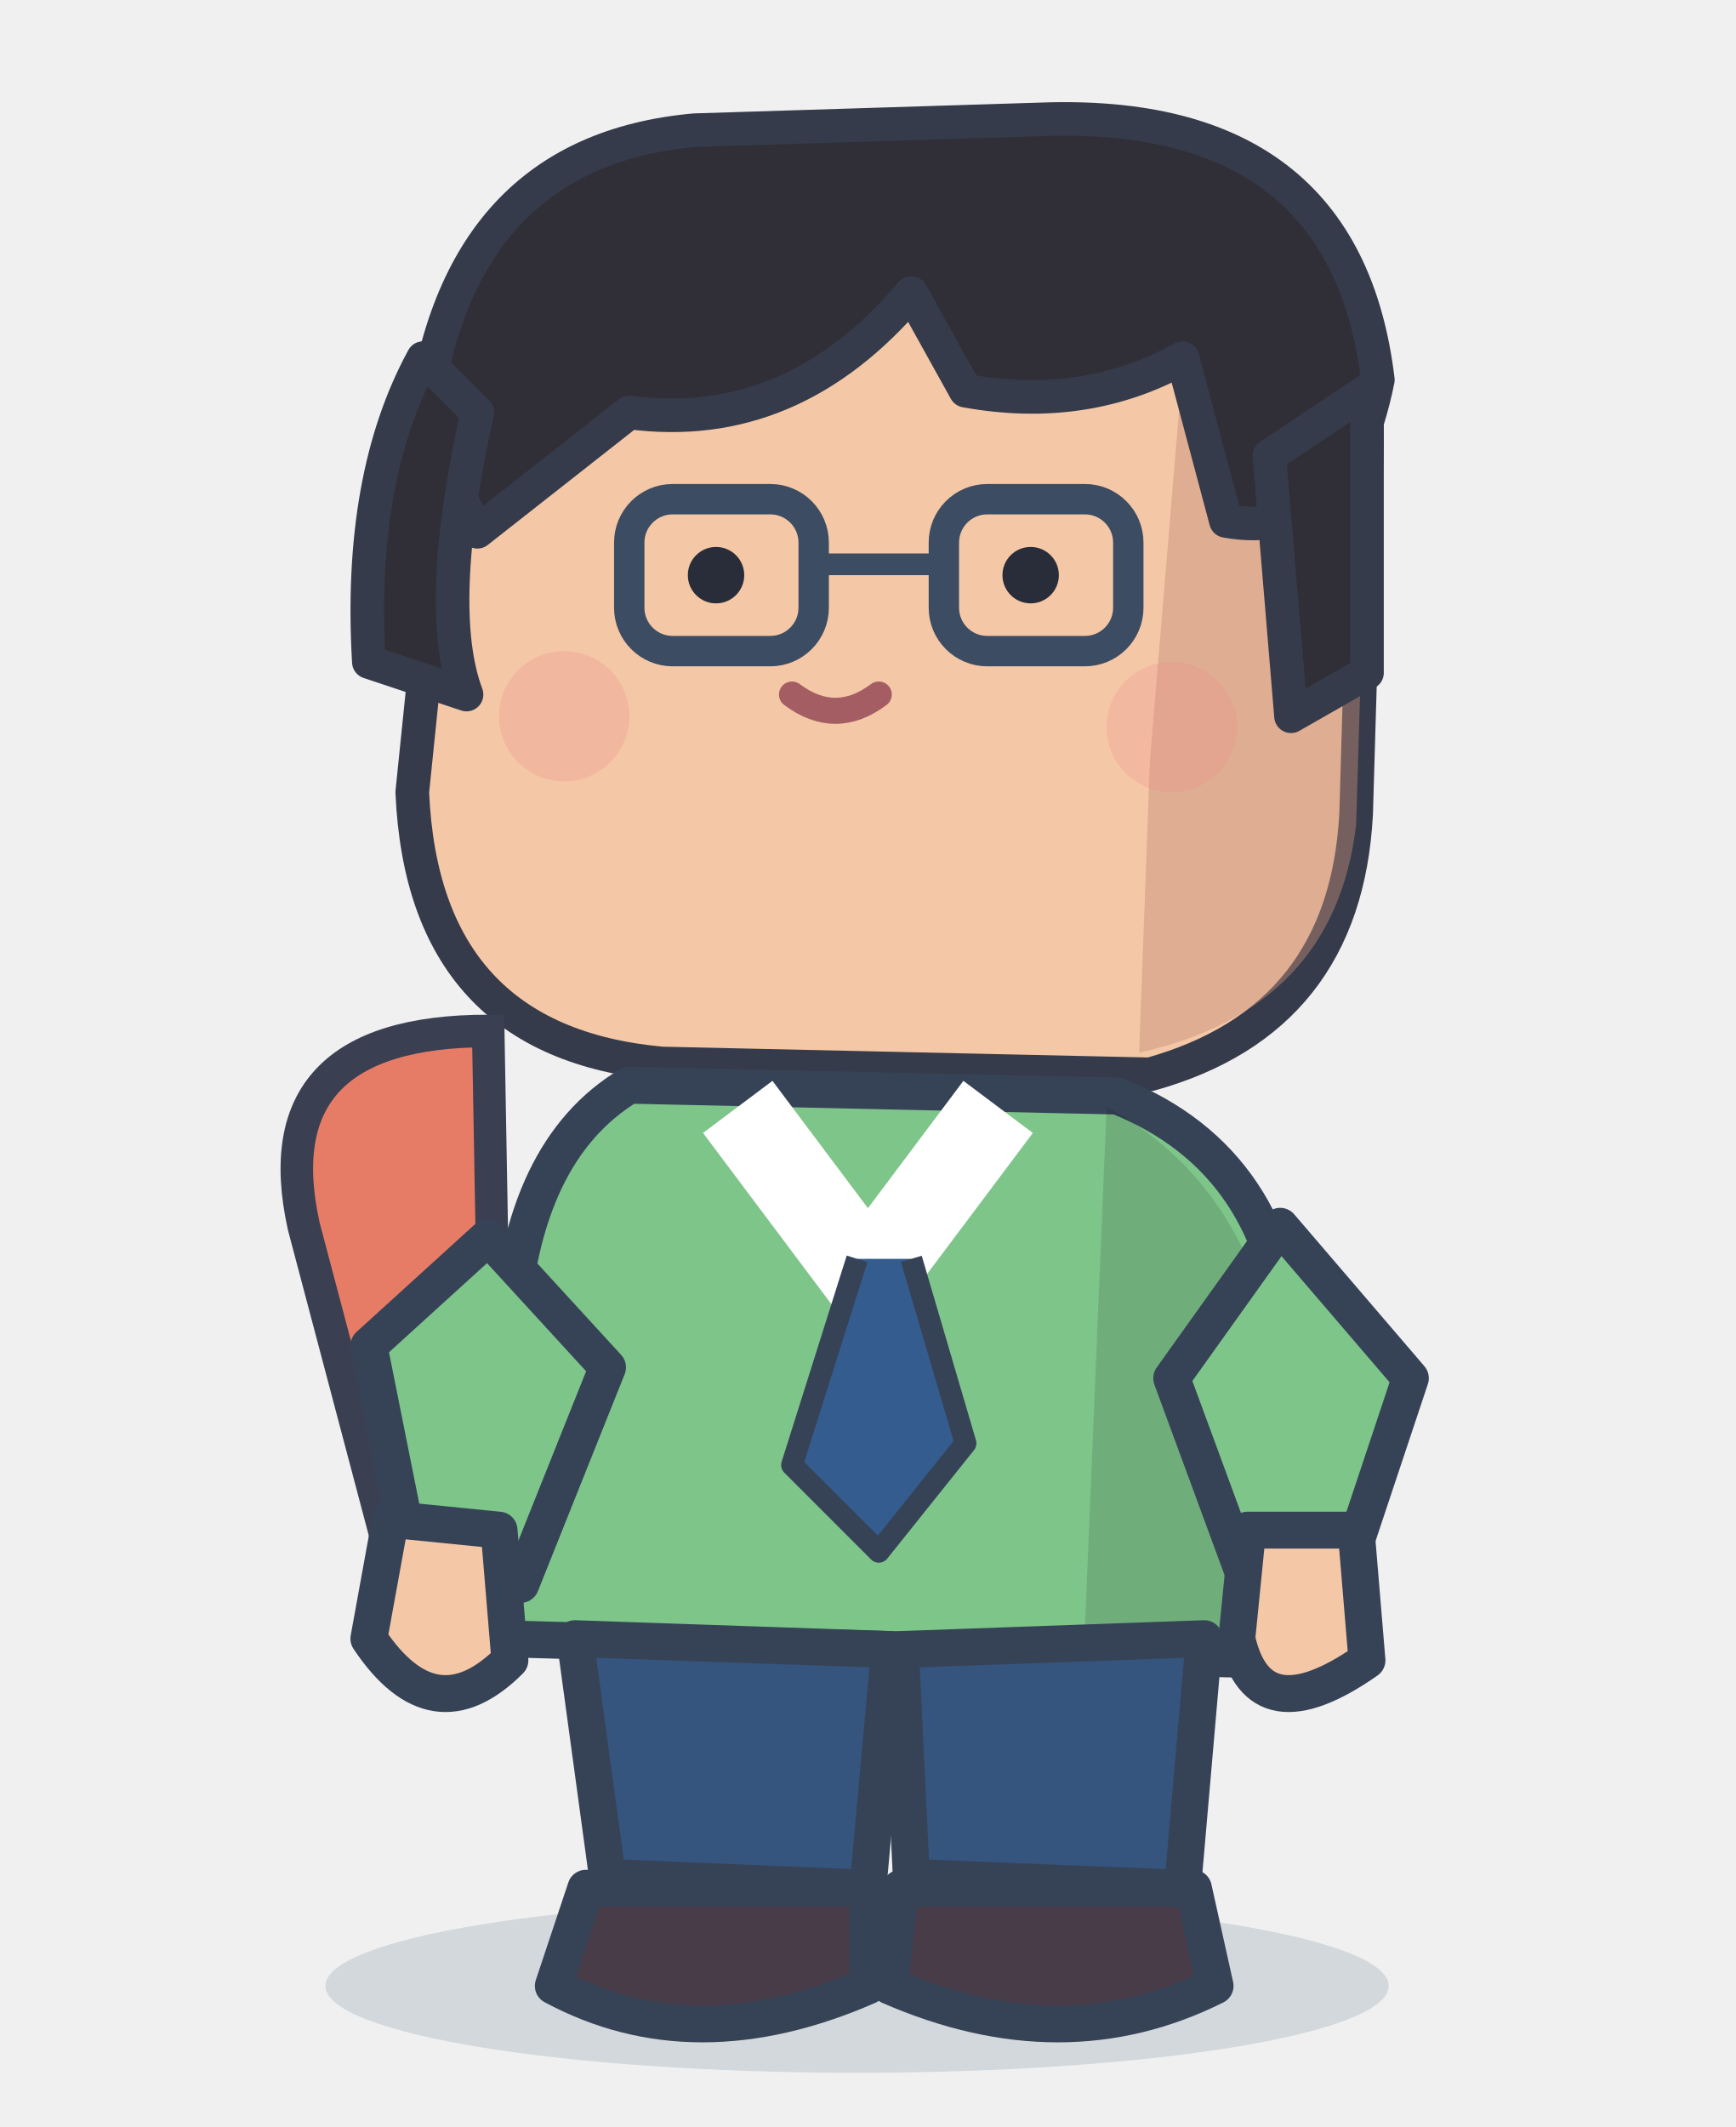
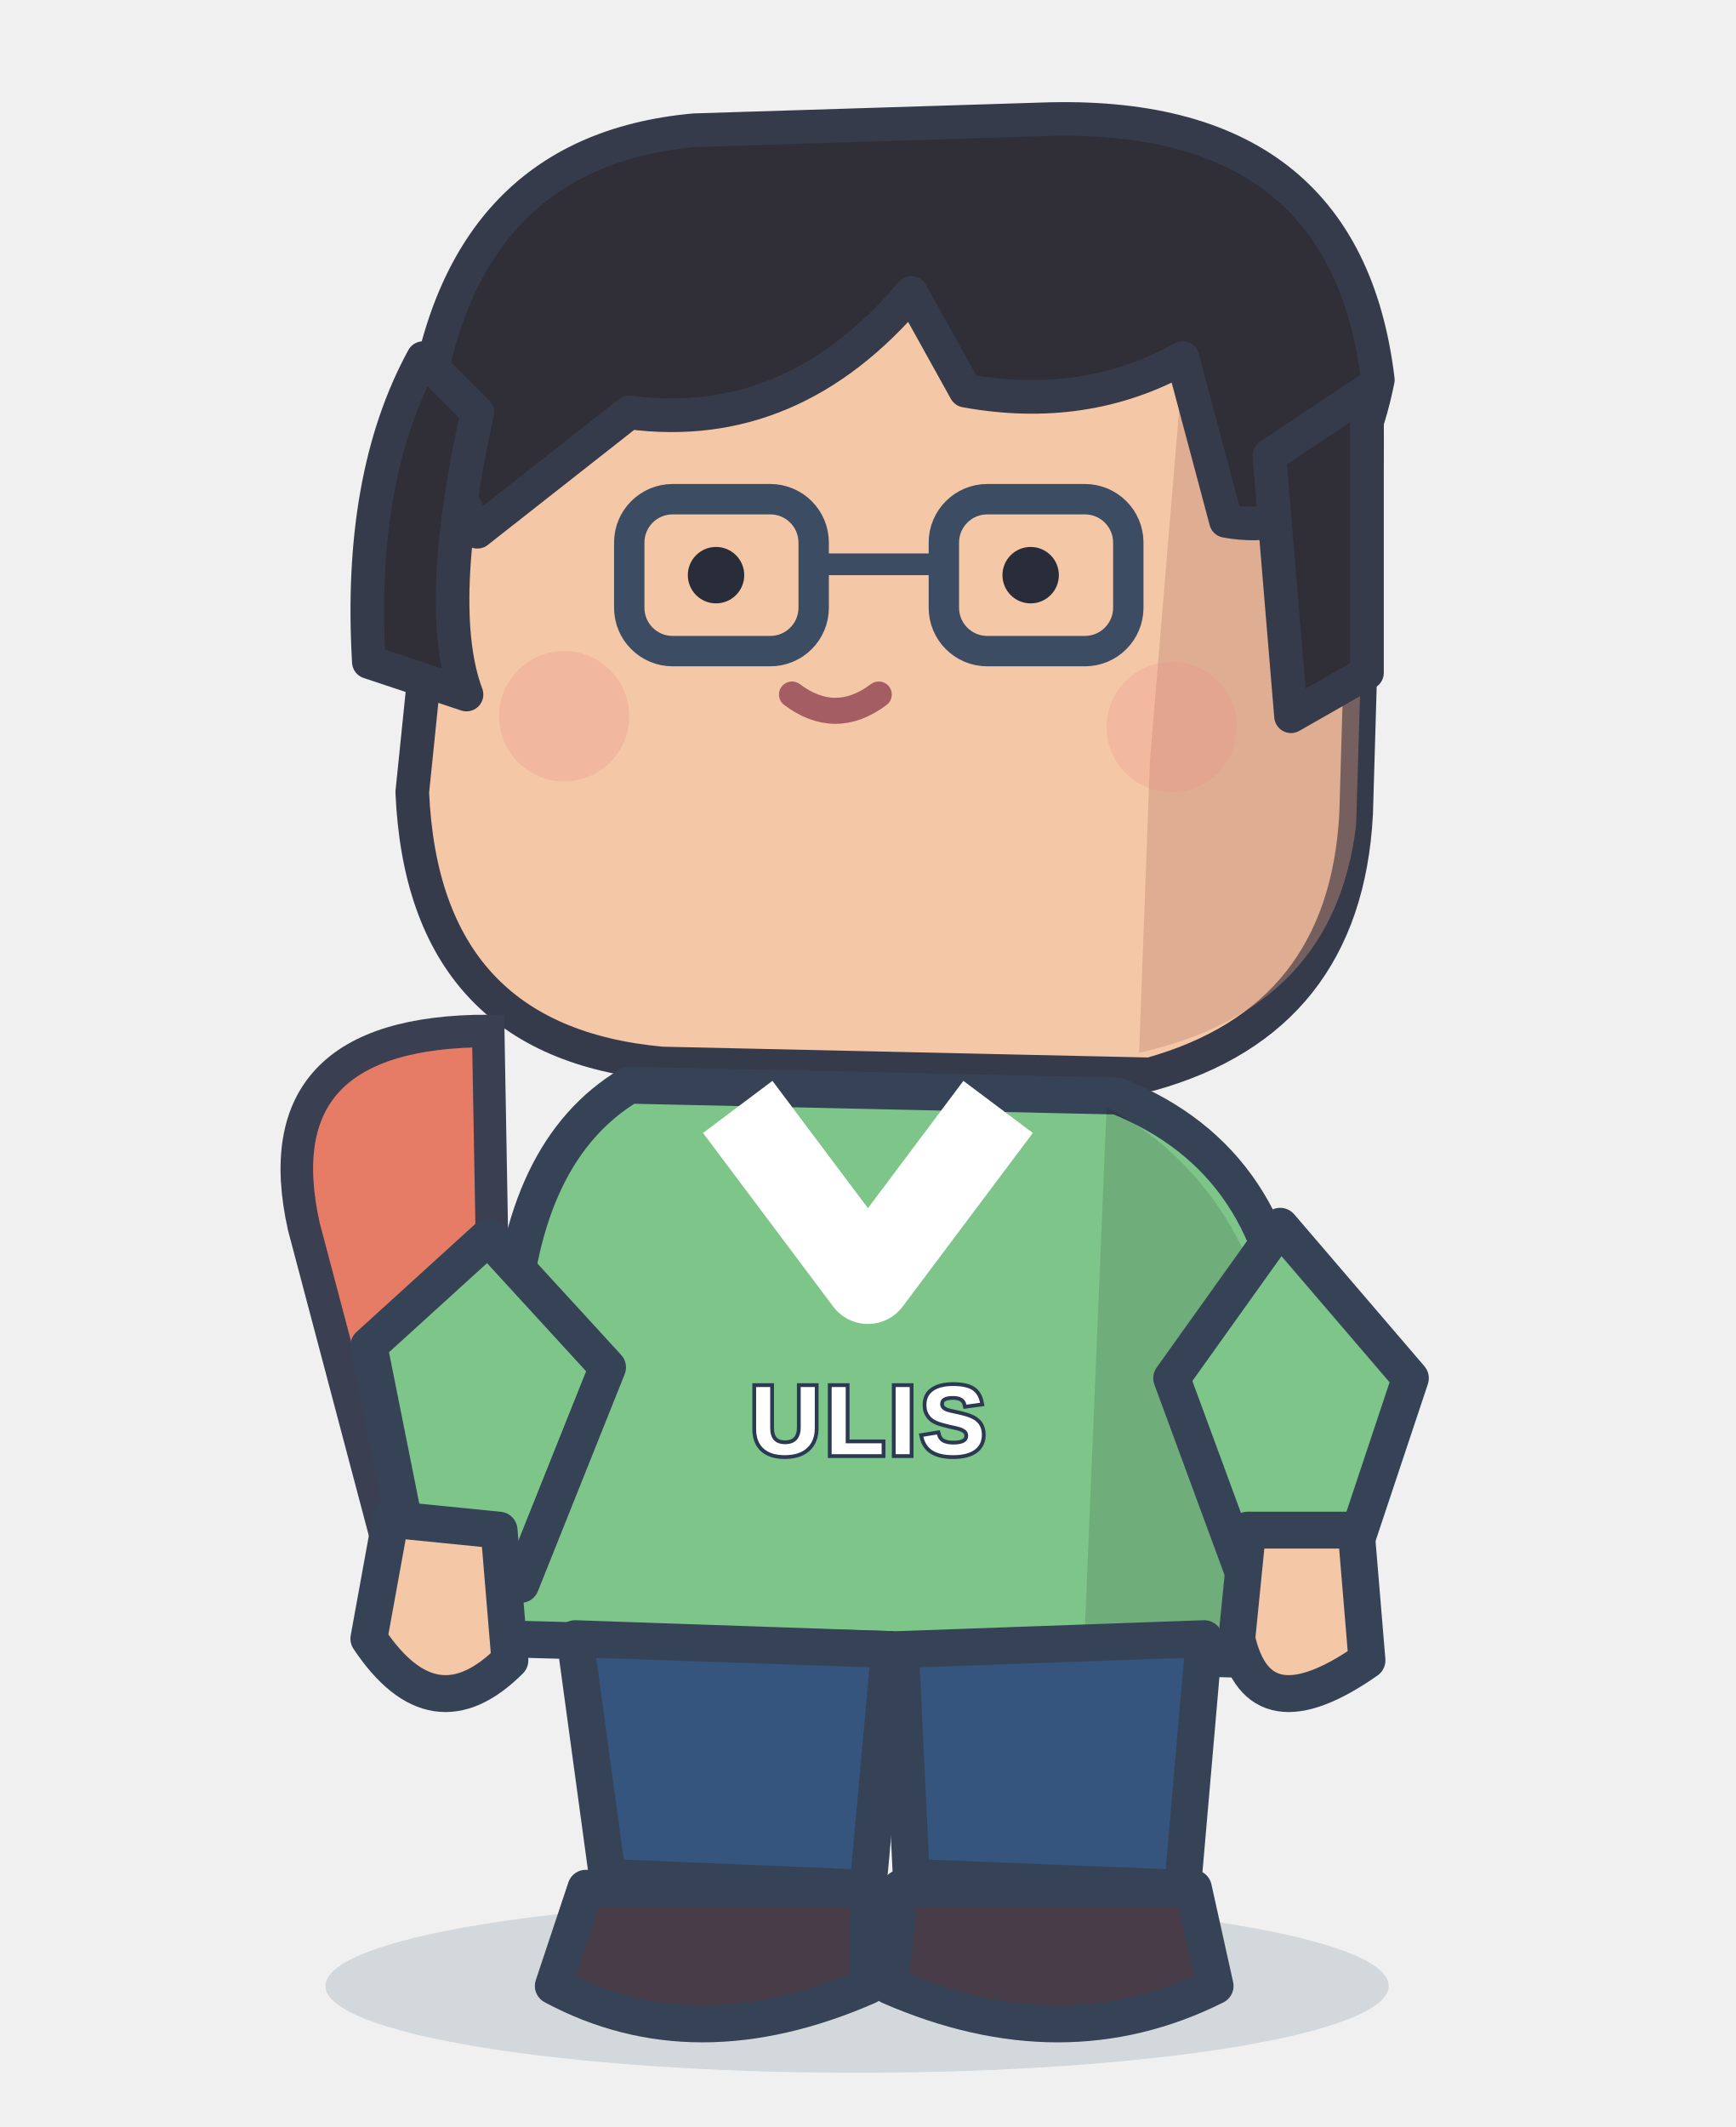
<svg xmlns="http://www.w3.org/2000/svg" viewBox="0 0 160 196" width="160" height="196">
  <ellipse cx="79" cy="183" rx="49" ry="8" fill="#395d6e" opacity=".17" />
  <g stroke="#353b4a" stroke-width="3.1" stroke-linejoin="round" stroke-linecap="round">
    <path d="M42 34 Q41 17 65 14 L112 19 Q126 21 126 41 L125 75 Q124 94 106 99 L61 98 Q39 96 38 73 Z" fill="#f4c7a6" />
    <path d="M110 22 Q126 24 126 43 L125 76 Q123 93 105 97 L106 70 Z" fill="#c58d78" opacity=".45" stroke="none" />
    <path d="M39 39 Q42 14 64 12 L96 11 Q124 10 127 35 Q124 50 113 48 L109 33 Q100 38 89 36 L84 27 Q73 40 58 38 L44 49 Z" fill="#302e36" />
    <path d="M44 38 Q40 56 43 64 L34 61 Q33 44 39 33 Z" fill="#302e36" />
    <path d="M117 42 L126 36 L126 62 L119 66 Z" fill="#302e36" />
  </g>
  <circle cx="66" cy="53" r="2.6" fill="#292d39" />
  <circle cx="95" cy="53" r="2.6" fill="#292d39" />
  <rect x="58" y="46" width="17" height="14" rx="4" stroke="#3c4c62" stroke-width="2.8" fill="none" />
  <rect x="87" y="46" width="17" height="14" rx="4" stroke="#3c4c62" stroke-width="2.8" fill="none" />
  <path d="M75 52 L87 52" stroke="#3c4c62" stroke-width="2" />
  <path d="M73 64 q4 3 8 0" fill="none" stroke="#a45d62" stroke-width="2.4" stroke-linecap="round" />
  <circle cx="52" cy="66" r="6" fill="#ed8b8e" opacity=".27" />
  <circle cx="108" cy="67" r="6" fill="#ed8b8e" opacity=".24" />
  <path d="M45 95 Q24 95 28 113 L37 147 L46 151 Z" fill="#e77c66" stroke="#3a4052" stroke-width="3" />
  <g transform="translate(0 0)" stroke="#364357" stroke-linejoin="round" stroke-width="3.4">
    <path d="M58 100 L103 101 Q118 107 119 125 L118 153 L46 151 L47 123 Q48 106 58 100Z" fill="#7ec58a" />
    <path d="M102 102 Q115 109 118 126 L117 150 L100 150Z" fill="#000" opacity=".12" stroke="none" />
    <path d="M68 102 L80 118 L92 102" fill="none" stroke="#fff" stroke-width="8" />
-     <path d="M79 116 L73 135 L81 143 L89 133 L84 116" fill="#345c8f" stroke-width="2" />
    <path d="M45 114 L34 124 L38 144 L48 146 L56 126Z" fill="#7ec58a" />
    <path d="M118 113 L130 127 L124 145 L115 146 L108 127Z" fill="#7ec58a" />
    <path d="M36 140 L46 141 L47 153 Q40 160 34 151 Z" fill="#f4c7a6" />
    <path d="M115 141 L125 141 L126 153 Q116 160 114 151 Z" fill="#f4c7a6" />
    <path d="M53 151 L82 152 L80 174 L56 173Z" fill="#35547e" />
    <path d="M83 152 L111 151 L109 174 L84 173Z" fill="#35547e" />
    <path d="M54 174 L80 174 L80 183 Q64 190 51 183Z" fill="#493c49" />
    <path d="M83 174 L110 174 L112 183 Q98 190 82 183Z" fill="#493c49" />
  </g>
+   <text x="80" y="134" text-anchor="middle" font-family="Arial, Helvetica, sans-serif" font-weight="800" font-size="9" fill="#ffffff" stroke="#2b3a52" stroke-width="0.7" paint-order="stroke" letter-spacing="0.4">ULIS</text>
</svg>
